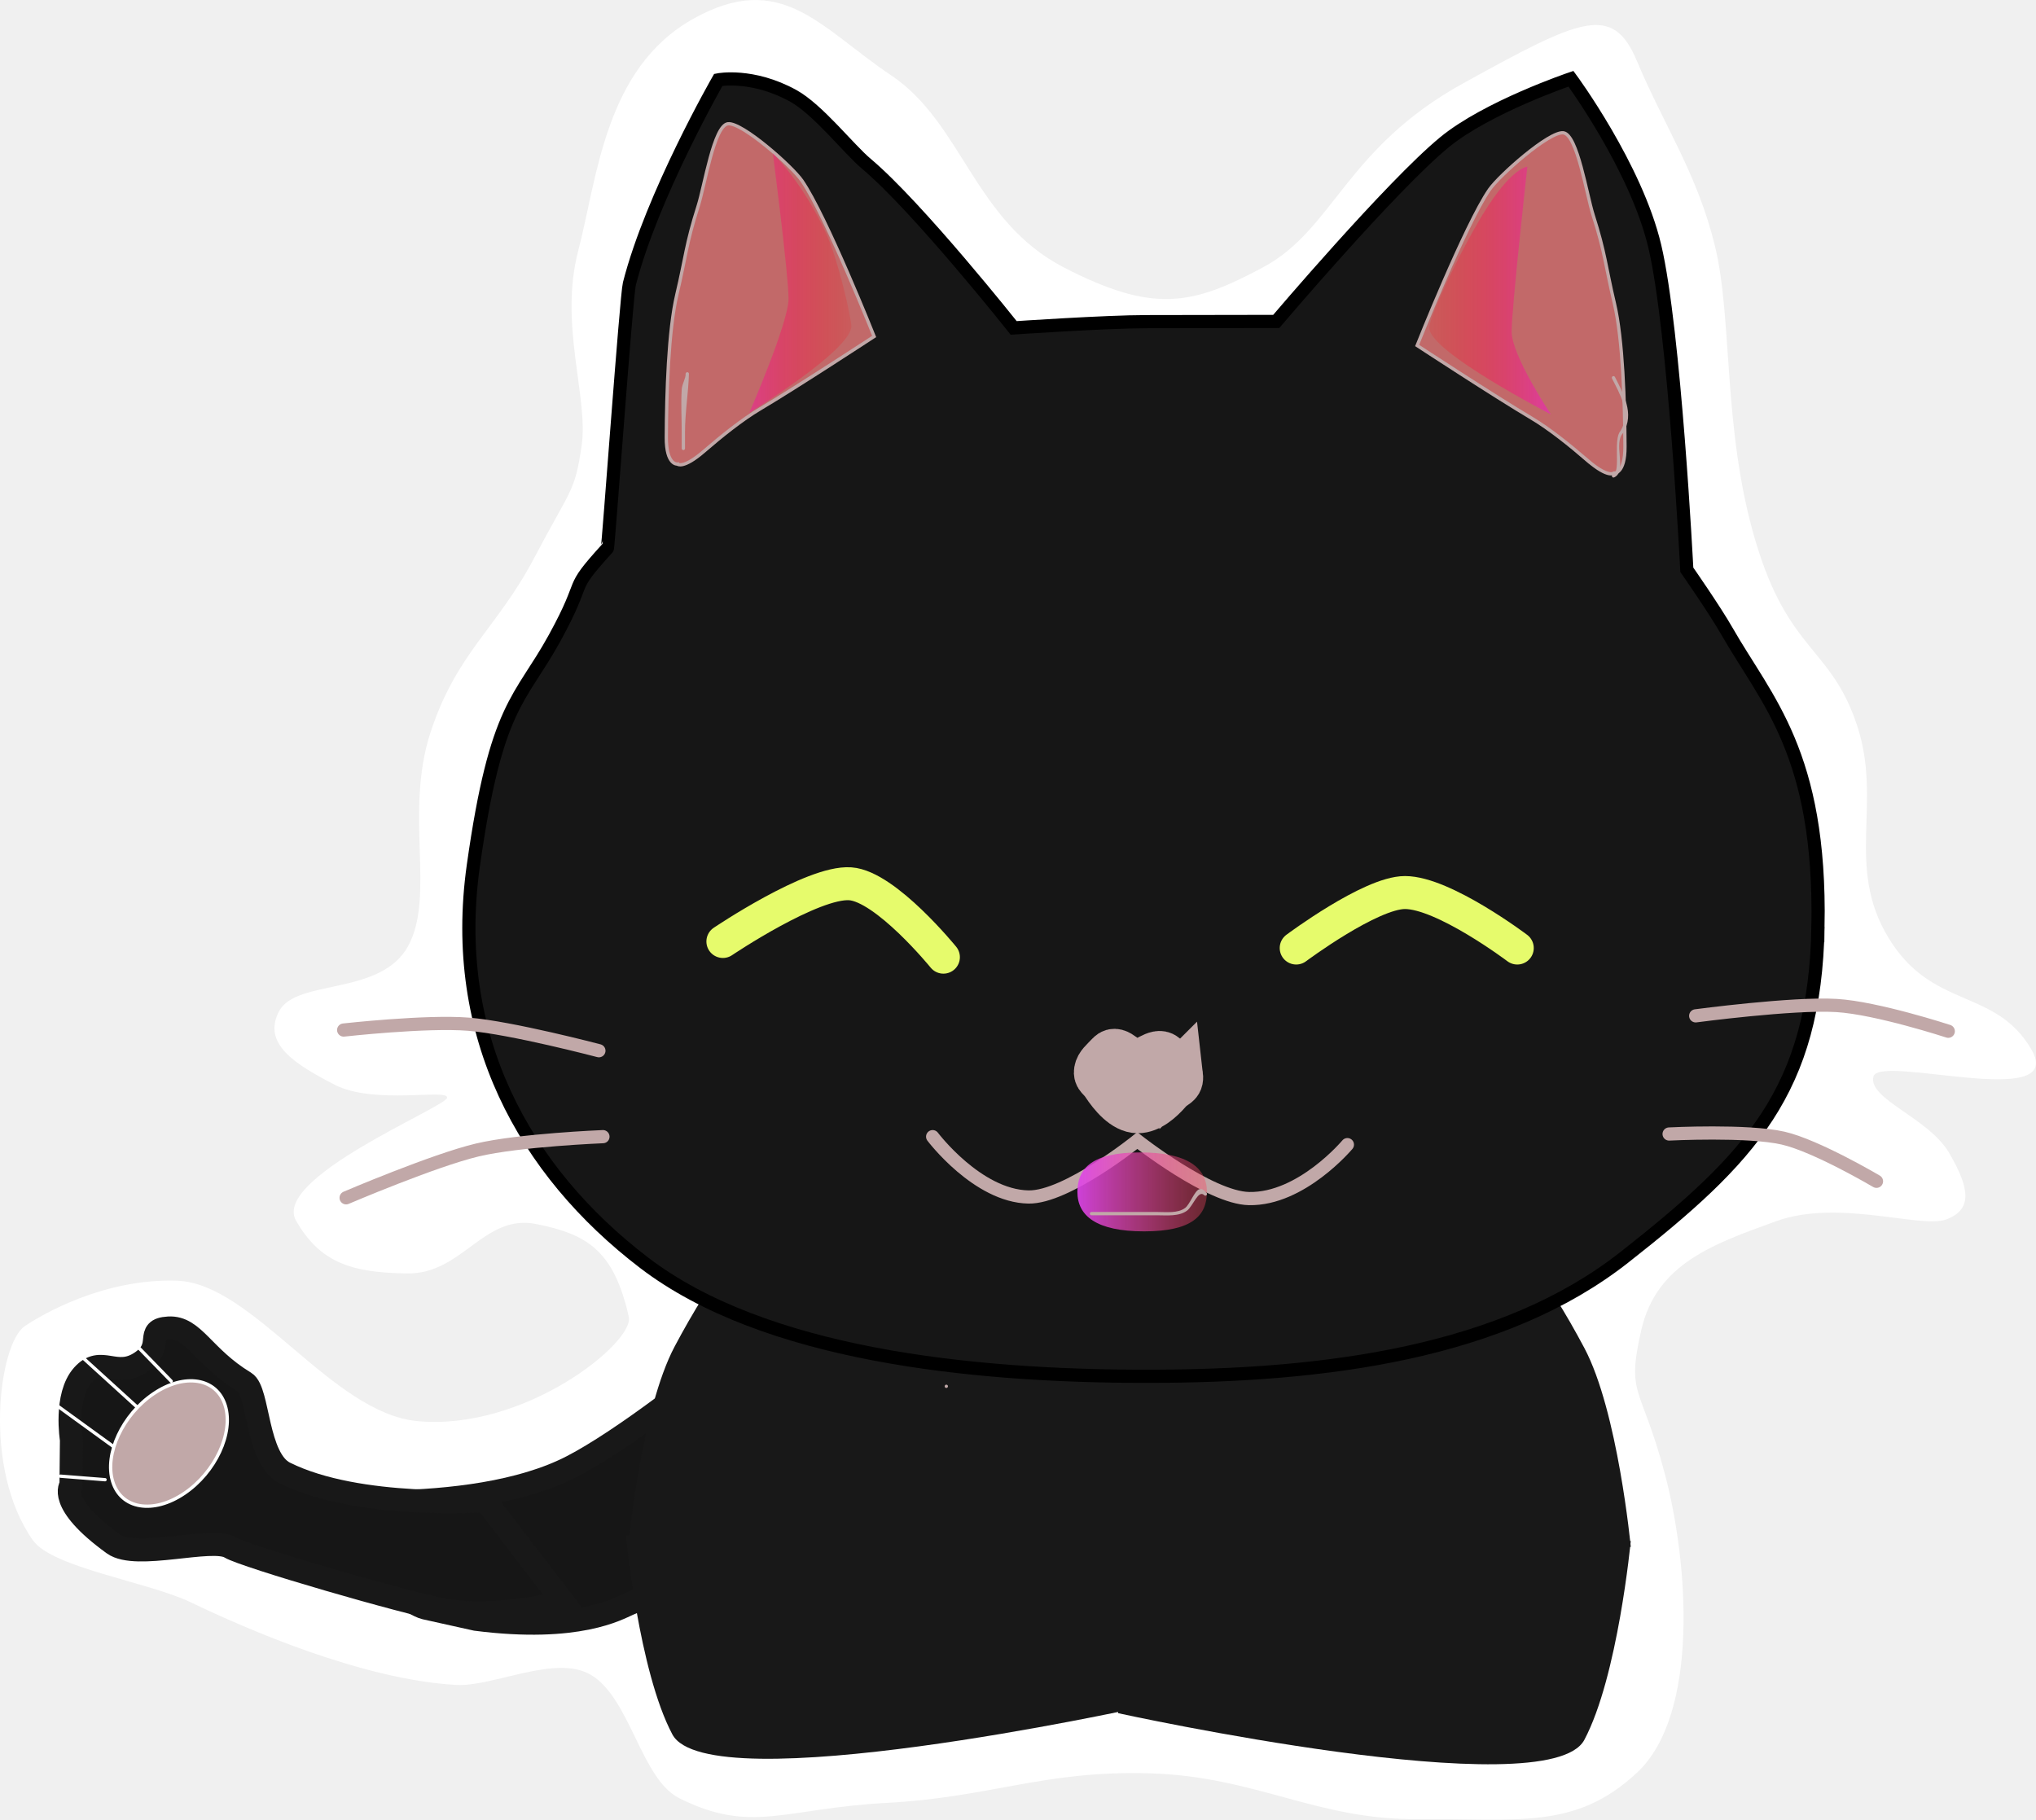
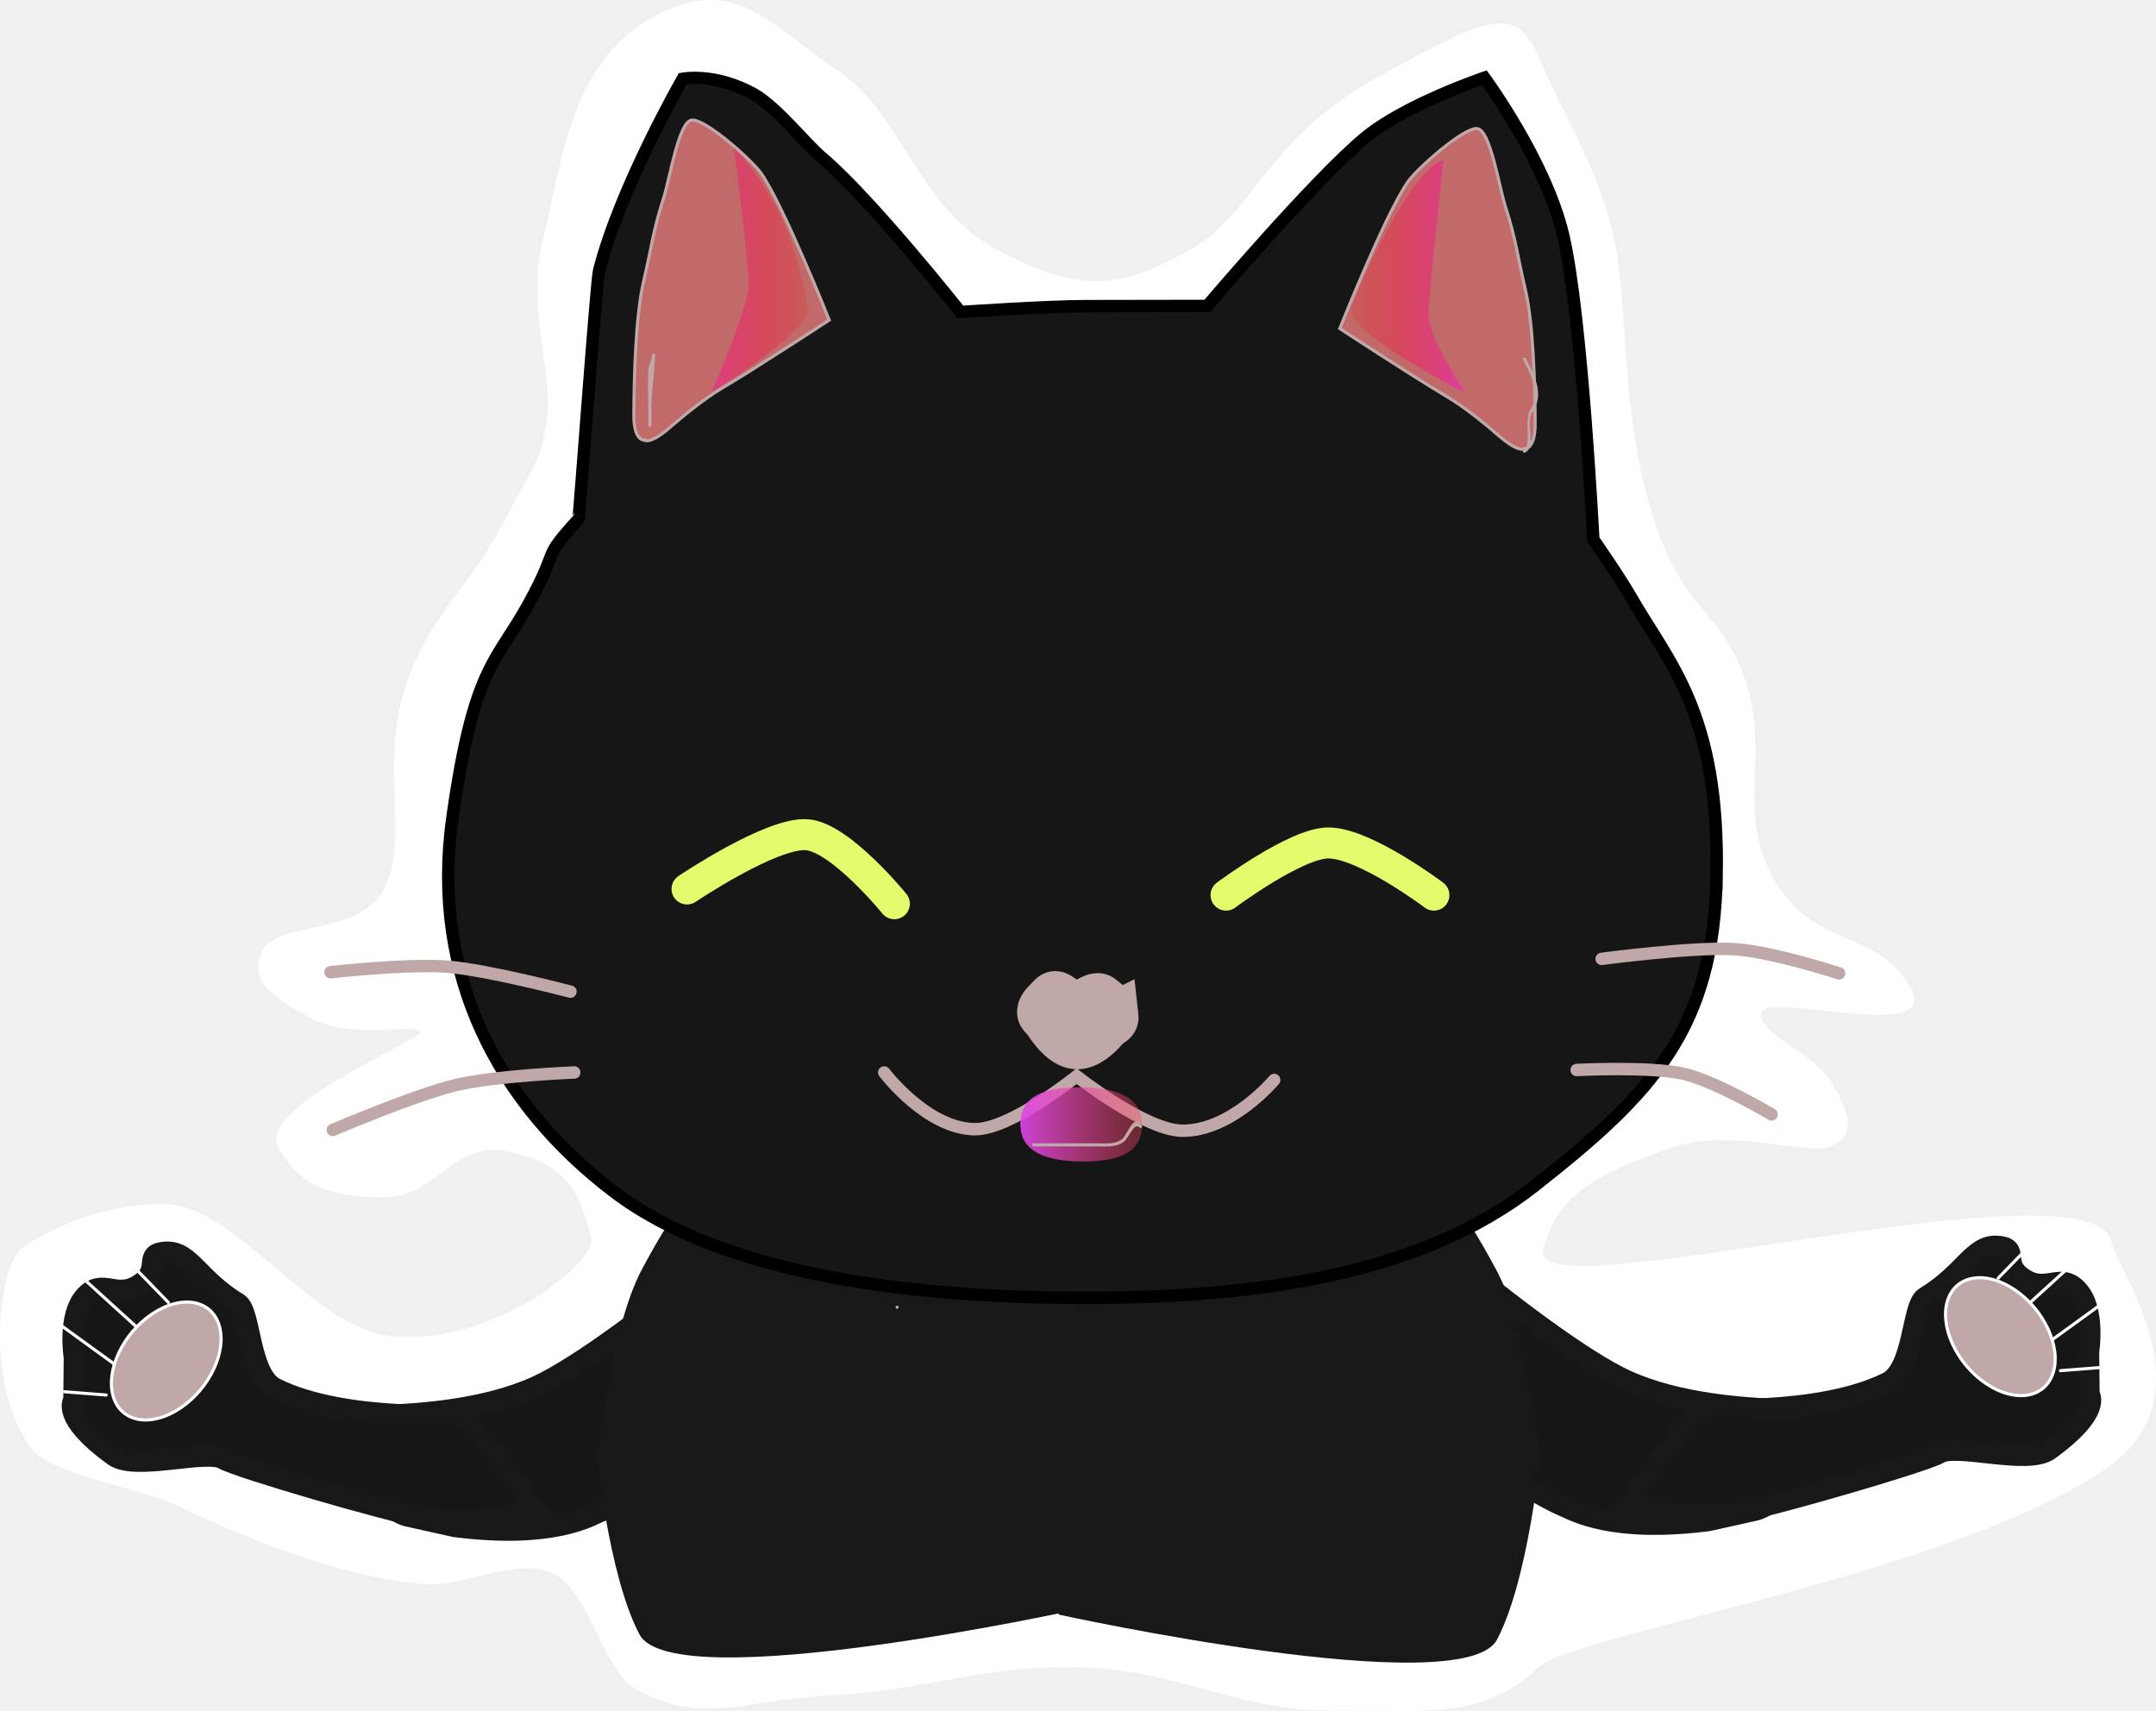
- <svg xmlns="http://www.w3.org/2000/svg" version="1.1" width="308.748" height="275.959" viewBox="0,0,308.748,275.959">
+ <svg xmlns="http://www.w3.org/2000/svg" version="1.1" width="347.743" height="275.959" viewBox="0,0,347.743,275.959">
  <defs>
-     <linearGradient x1="256.01" y1="193.553" x2="229.824" y2="193.553" gradientUnits="userSpaceOnUse" id="color-1">
+     <linearGradient x1="253.174" y1="218.022" x2="226.987" y2="218.022" gradientUnits="userSpaceOnUse" id="color-1">
      <stop offset="0" stop-color="#ff4545" stop-opacity="0.267" />
      <stop offset="1" stop-color="#da45ff" />
    </linearGradient>
-     <linearGradient x1="198.52" y1="55.718" x2="172.334" y2="55.718" gradientUnits="userSpaceOnUse" id="color-2">
+     <linearGradient x1="195.683" y1="80.187" x2="169.497" y2="80.187" gradientUnits="userSpaceOnUse" id="color-2">
      <stop offset="0" stop-color="#ff0000" stop-opacity="0.122" />
      <stop offset="1" stop-color="#da45ff" />
    </linearGradient>
-     <linearGradient x1="286.154" y1="55.957" x2="312.341" y2="55.957" gradientUnits="userSpaceOnUse" id="color-3">
+     <linearGradient x1="283.318" y1="80.426" x2="309.504" y2="80.426" gradientUnits="userSpaceOnUse" id="color-3">
      <stop offset="0" stop-color="#ff0000" stop-opacity="0.122" />
      <stop offset="1" stop-color="#da45ff" />
    </linearGradient>
  </defs>
-   <g transform="translate(-69.41767,-17.55134)">
+   <g transform="translate(-65.39086,-41.42543)">
    <g stroke-miterlimit="10">
-       <path d="M172.451,290.277c-5.794,-2.875 -7.42,-15.021 -13.325,-18.658c-5.336,-3.287 -14.93,1.794 -20.534,1.472c-14.307,-0.822 -31.844,-8.506 -40.239,-12.53c-6.49,-3.111 -21.003,-5.241 -23.948,-9.416c-7.705,-10.924 -5.142,-29.793 -1.251,-32.453c2.583,-1.767 12.034,-7.285 23.116,-6.909c11.485,0.389 23.436,20.024 36.372,21.287c16.299,1.59 33.01,-11.926 32.132,-15.805c-2.247,-9.929 -6.157,-12.531 -14.088,-14.085c-7.93,-1.554 -11.149,7.618 -19.5,7.502c-8.351,-0.116 -13.194,-1.557 -16.876,-8.008c-3.682,-6.451 22.478,-17.12 22.902,-18.611c0.424,-1.492 -11.011,1.116 -17.04,-2c-6.028,-3.116 -11.042,-6.225 -8.427,-11.163c2.615,-4.938 15.424,-2.254 19.57,-9.882c4.146,-7.628 -0.578,-20.17 3.363,-32.311c3.941,-12.141 10.133,-15.862 15.732,-26.509c5.599,-10.648 6.187,-9.942 7.22,-17.139c1.032,-7.196 -3.447,-18.309 -0.538,-29.437c2.909,-11.128 4.032,-27.692 17.435,-35.207c13.403,-7.515 19.257,1.342 30.052,8.58c10.795,7.238 12.552,22.096 26.193,29.131c13.642,7.035 19.513,5.684 30.204,-0.046c10.691,-5.731 12.477,-18.049 30.341,-27.902c17.864,-9.853 22.65,-12.159 26.338,-3.359c4.158,9.924 9.069,16.88 11.806,27.968c2.738,11.088 1.14,27.851 6.154,44.771c5.014,16.92 11.399,16.02 15.38,27.897c3.981,11.876 -1.827,21.411 4.814,32.348c6.642,10.937 16.174,7.51 21.658,16.91c5.484,9.399 -23.089,0.66 -23.949,4.108c-0.859,3.447 8.377,6.222 11.524,11.659c3.147,5.437 3.43,8.483 -0.414,9.987c-3.844,1.504 -16.36,-3.156 -25.879,0.297c-9.519,3.453 -18.136,6.42 -20.44,16.505c-2.303,10.085 -0.07,8.172 3.522,21.616c3.713,13.896 5.249,36.706 -4.159,45.497c-9.408,8.791 -18.127,6.915 -33.345,7.053c-15.218,0.138 -24.413,-6.447 -40.47,-6.94c-16.057,-0.493 -24.216,3.643 -39.887,4.474c-15.67,0.831 -20.491,4.785 -31.522,-0.687z" fill="#ffffff" stroke="none" stroke-width="0" stroke-linecap="butt" />
-       <path d="M112.627,244.653c0,0 28.034,3.365 43.585,-4.726c15.233,-7.925 47.026,-36.473 47.026,-36.473l19.564,14.118c0,0 -43.196,37.018 -58.143,43.299c-1.484,0.624 -7.553,4.248 -23.064,2.26c0,0 -4.762,-1.058 -7.696,-1.71c-3.919,-0.871 -21.272,-16.768 -21.272,-16.768z" fill="#161616" stroke="#181818" stroke-width="3.5" stroke-linecap="butt" />
-       <path d="M80.185,242.803l0.069,-6.896c0,0 -1.093,-6.655 1.71,-9.788c2.803,-3.133 4.97,0.573 8.794,-1.954c3.824,-2.527 0.382,-4.99 4.223,-5.206c3.841,-0.215 5.172,4.377 11.577,8.254c2.114,1.28 1.717,11.57 6.054,13.73c11.225,5.59 30.422,4.195 30.422,4.195l11.78,15.376c0,0 -10.153,2.612 -17.822,1.252c-6.063,-1.075 -30.51,-8.203 -32.69,-9.538c-2.724,-1.668 -14.236,1.974 -17.688,-0.527c-8.668,-6.277 -6.429,-8.898 -6.429,-8.898z" fill="#161616" stroke="#181818" stroke-width="3.5" stroke-linecap="butt" />
-       <path d="M90.16,221.65l5.225,5.376" fill="none" stroke="#ffffff" stroke-width="0.5" stroke-linecap="round" />
-       <path d="M91.615,232.226l-10.756,-9.784" fill="none" stroke="#ffffff" stroke-width="0.5" stroke-linecap="round" />
-       <path d="M77.776,230.521l10.399,7.542" fill="none" stroke="#ffffff" stroke-width="0.5" stroke-linecap="round" />
-       <path d="M78.594,241.428l6.754,0.534" fill="none" stroke="#ffffff" stroke-width="0.5" stroke-linecap="round" />
-       <path d="M92.711,228.918c4.712,-3.188 9.575,-2.388 10.861,1.786c1.286,4.174 -1.491,10.143 -6.203,13.33c-4.712,3.188 -9.575,2.388 -10.861,-1.786c-1.286,-4.174 1.491,-10.143 6.203,-13.33z" fill="#c1a8a8" stroke="#ffffff" stroke-width="0.5" stroke-linecap="butt" />
+       <path d="M168.424,314.152c-5.794,-2.875 -7.42,-15.021 -13.325,-18.658c-5.336,-3.287 -14.93,1.794 -20.534,1.472c-14.307,-0.822 -31.844,-8.506 -40.239,-12.53c-6.49,-3.111 -21.003,-5.241 -23.948,-9.416c-7.705,-10.924 -5.142,-29.793 -1.251,-32.453c2.583,-1.767 12.034,-7.285 23.116,-6.909c11.485,0.389 23.436,20.024 36.372,21.287c16.299,1.59 33.01,-11.926 32.132,-15.805c-2.247,-9.929 -6.157,-12.531 -14.088,-14.085c-7.93,-1.554 -11.149,7.618 -19.5,7.502c-8.351,-0.116 -13.194,-1.557 -16.876,-8.008c-3.682,-6.451 22.478,-17.12 22.902,-18.611c0.424,-1.492 -11.011,1.116 -17.04,-2c-6.028,-3.116 -11.042,-6.225 -8.427,-11.163c2.615,-4.938 15.424,-2.254 19.57,-9.882c4.146,-7.628 -0.578,-20.17 3.363,-32.311c3.941,-12.141 10.133,-15.862 15.732,-26.509c5.599,-10.648 6.187,-9.942 7.22,-17.139c1.032,-7.196 -3.447,-18.309 -0.538,-29.437c2.909,-11.128 4.032,-27.692 17.435,-35.207c13.403,-7.515 19.257,1.342 30.052,8.58c10.795,7.238 12.552,22.096 26.193,29.131c13.642,7.035 19.513,5.684 30.204,-0.046c10.691,-5.731 12.477,-18.049 30.341,-27.902c17.864,-9.853 22.65,-12.159 26.338,-3.359c4.158,9.924 9.069,16.88 11.806,27.968c2.738,11.088 1.14,27.851 6.154,44.771c5.014,16.92 11.399,16.02 15.38,27.897c3.981,11.876 -1.827,21.411 4.814,32.348c6.642,10.937 16.174,7.51 21.658,16.91c5.484,9.399 -23.089,0.66 -23.949,4.108c-0.859,3.447 8.377,6.222 11.524,11.659c3.147,5.437 3.43,8.483 -0.414,9.987c-3.844,1.504 -16.36,-3.156 -25.879,0.297c-9.519,3.453 -18.136,6.42 -20.44,16.505c-2.303,10.085 88.012,-15.039 91.604,-1.595c1.513,5.662 15.909,24.992 -0.641,36.63c-24.064,16.922 -86.025,26.869 -91.599,32.078c-9.408,8.791 -18.127,6.915 -33.345,7.053c-15.218,0.138 -24.413,-6.447 -40.47,-6.94c-16.057,-0.493 -24.216,3.643 -39.887,4.474c-15.67,0.831 -20.491,4.785 -31.522,-0.687z" fill="#ffffff" stroke="none" stroke-width="0" stroke-linecap="butt" />
+       <g>
+         <path d="M369.848,268.171c0,0 -17.354,15.898 -21.272,16.768c-2.934,0.652 -7.696,1.71 -7.696,1.71c-15.511,1.987 -21.58,-1.637 -23.064,-2.26c-14.947,-6.281 -58.143,-43.299 -58.143,-43.299l19.564,-14.118c0,0 31.793,28.548 47.026,36.473c15.551,8.09 43.585,4.726 43.585,4.726z" fill="#161616" stroke="#181818" stroke-width="3.5" stroke-linecap="butt" />
+         <path d="M402.29,266.321c0,0 2.24,2.622 -6.429,8.898c-3.453,2.5 -14.965,-1.142 -17.688,0.527c-2.18,1.335 -26.627,8.462 -32.69,9.538c-7.67,1.36 -17.822,-1.252 -17.822,-1.252l11.78,-15.376c0,0 19.197,1.395 30.422,-4.195c4.337,-2.16 3.94,-12.45 6.054,-13.73c6.405,-3.877 7.737,-8.469 11.577,-8.254c3.841,0.215 0.399,2.678 4.223,5.206c3.824,2.527 5.992,-1.179 8.794,1.954c2.803,3.133 1.71,9.788 1.71,9.788l0.069,6.896z" fill="#161616" stroke="#181818" stroke-width="3.5" stroke-linecap="butt" />
+         <path d="M387.685,247.568l5.225,-5.376" fill="none" stroke="#ffffff" stroke-width="0.5" stroke-linecap="round" />
+         <path d="M402.212,242.984l-10.756,9.784" fill="none" stroke="#ffffff" stroke-width="0.5" stroke-linecap="round" />
+         <path d="M394.895,258.605l10.399,-7.542" fill="none" stroke="#ffffff" stroke-width="0.5" stroke-linecap="round" />
+         <path d="M404.477,261.97l-6.754,0.534" fill="none" stroke="#ffffff" stroke-width="0.5" stroke-linecap="round" />
+         <path d="M390.359,249.46c4.712,3.188 7.489,9.156 6.203,13.33c-1.286,4.174 -6.149,4.974 -10.861,1.786c-4.712,-3.188 -7.489,-9.156 -6.203,-13.33c1.286,-4.174 6.149,-4.974 10.861,-1.786z" fill="#c1a8a8" stroke="#ffffff" stroke-width="0.5" stroke-linecap="butt" />
+       </g>
+       <path d="M109.79,269.122c0,0 28.034,3.365 43.585,-4.726c15.233,-7.925 47.026,-36.473 47.026,-36.473l19.564,14.118c0,0 -43.196,37.018 -58.143,43.299c-1.484,0.624 -7.553,4.248 -23.064,2.26c0,0 -4.762,-1.058 -7.696,-1.71c-3.919,-0.871 -21.272,-16.768 -21.272,-16.768z" fill="#161616" stroke="#181818" stroke-width="3.5" stroke-linecap="butt" />
+       <path d="M77.348,267.272l0.069,-6.896c0,0 -1.093,-6.655 1.71,-9.788c2.803,-3.133 4.97,0.573 8.794,-1.954c3.824,-2.527 0.382,-4.99 4.223,-5.206c3.841,-0.215 5.172,4.377 11.577,8.254c2.114,1.28 1.717,11.57 6.054,13.73c11.225,5.59 30.422,4.195 30.422,4.195l11.78,15.376c0,0 -10.153,2.612 -17.822,1.252c-6.063,-1.075 -30.51,-8.203 -32.69,-9.538c-2.724,-1.668 -14.236,1.974 -17.688,-0.527c-8.668,-6.277 -6.429,-8.898 -6.429,-8.898z" fill="#161616" stroke="#181818" stroke-width="3.5" stroke-linecap="butt" />
+       <path d="M87.323,246.119l5.225,5.376" fill="none" stroke="#ffffff" stroke-width="0.5" stroke-linecap="round" />
+       <path d="M78.022,246.911l10.756,9.784" fill="none" stroke="#ffffff" stroke-width="0.5" stroke-linecap="round" />
+       <path d="M74.94,254.99l10.399,7.542" fill="none" stroke="#ffffff" stroke-width="0.5" stroke-linecap="round" />
+       <path d="M82.511,266.431l-6.754,-0.534" fill="none" stroke="#ffffff" stroke-width="0.5" stroke-linecap="round" />
+       <path d="M89.875,253.387c4.712,-3.188 9.575,-2.388 10.861,1.786c1.286,4.174 -1.491,10.143 -6.203,13.33c-4.712,3.188 -9.575,2.388 -10.861,-1.786c-1.286,-4.174 1.491,-10.143 6.203,-13.33z" fill="#c1a8a8" stroke="#ffffff" stroke-width="0.5" stroke-linecap="butt" />
      <g fill="#181818" stroke="#c1a8a8" stroke-width="0" stroke-linecap="butt">
-         <path d="M164.691,251.908c0,0 1.949,-20.589 7.043,-30.165c5.452,-10.249 12.449,-20.7 24.668,-29.448c12.219,-8.748 44.249,-19.464 44.249,-19.464l0.836,79.42z" />
-         <path d="M239.919,252.49l-0.95,-79.42c0,0 33.816,10.717 46.035,19.464c12.219,8.748 19.216,19.199 24.668,29.448c5.094,9.576 7.043,30.165 7.043,30.165z" />
+         <path d="M161.855,276.377c0,0 1.949,-20.589 7.043,-30.165c5.452,-10.249 12.449,-20.7 24.668,-29.448c12.219,-8.748 44.249,-19.464 44.249,-19.464l0.836,79.42z" />
+         <path d="M237.082,276.959l-0.95,-79.42c0,0 33.816,10.717 46.035,19.464c12.219,8.748 19.216,19.199 24.668,29.448c5.094,9.576 7.043,30.165 7.043,30.165z" />
      </g>
-       <path d="M345.106,158.086c-0.435,24.868 -10.272,35.134 -29.386,50.163c-18.28,14.373 -44.996,18.033 -72.427,18.033c-26.917,0 -58.032,-3.331 -76.211,-17.23c-18.179,-13.899 -29.513,-34.43 -25.889,-60.19c3.455,-24.561 7.07,-24.975 12.326,-34.542c5.255,-9.567 1.761,-6.75 8.001,-13.611c0.146,-0.16 2.883,-38.326 3.335,-40.097c3.418,-13.405 13.491,-30.95 13.491,-30.95c0,0 5.143,-1.007 11.351,2.414c3.763,2.074 8.428,8.07 11.112,10.325c7.761,6.518 22.328,24.881 22.328,24.881c0,0 13.967,-0.948 20.157,-0.948c7.036,0 19.656,-0.033 19.656,-0.033c0,0 17.43,-20.522 25.492,-27.161c6.494,-5.349 19.201,-9.647 19.201,-9.647c0,0 9.875,13.381 12.715,25.416c3.008,12.749 4.856,49.058 4.856,49.058c0,0 4.232,6.072 6.056,9.267c6.034,10.57 14.298,18.525 13.837,44.853z" fill="#161616" stroke="#000000" stroke-width="2" stroke-linecap="butt" />
-       <path d="M273.743,191.147c0,0 -6.971,8.333 -14.912,8.18c-5.945,-0.114 -16.951,-8.793 -16.951,-8.793c0,0 -10.738,8.664 -16.501,8.553c-7.75,-0.149 -14.532,-9.15 -14.532,-9.15" fill="none" stroke="#c1a8a8" stroke-width="2" stroke-linecap="round" />
-       <path d="M248.099,180.641c0.158,1.382 -0.645,1.081 -1.65,2.241c-1.162,1.34 -2.806,2.785 -4.493,2.785c-1.946,0 -3.749,-2.179 -4.842,-3.842c-0.674,-1.025 -1.217,-1.028 -1.078,-1.854c0.139,-0.826 0.818,-1.335 1.787,-2.357c1.038,-1.094 2.282,1.352 3.909,1.352c1.411,0 3.15,-1.944 4.145,-1.093c1.223,1.045 2.064,1.387 2.221,2.769z" fill="#c1a8a8" stroke="#c1a8a8" stroke-width="7.5" stroke-linecap="butt" />
-       <path d="M121.532,173.766c0,0 12.548,-1.402 18.927,-0.884c6.52,0.529 19.779,4.023 19.779,4.023" fill="none" stroke="#c1a8a8" stroke-width="2" stroke-linecap="round" />
-       <path d="M121.904,199.21c0,0 13.263,-5.673 19.885,-7.25c6.35,-1.512 19.063,-2.024 19.063,-2.024" fill="none" stroke="#c1a8a8" stroke-width="2" stroke-linecap="round" />
-       <path d="M322.528,189.534c0,0 11.866,-0.611 17.286,0.625c5.034,1.148 14.162,6.547 14.162,6.547" fill="none" stroke="#c1a8a8" stroke-width="2" stroke-linecap="round" />
-       <path d="M326.56,171.614c0,0 14.775,-1.971 21.377,-1.568c6.13,0.374 16.925,3.904 16.925,3.904" fill="none" stroke="#c1a8a8" stroke-width="2" stroke-linecap="round" />
-       <path d="M172.141,87.932c0,0 -1.698,0.195 -1.68,-4.032c0.029,-6.649 0.317,-16.26 1.603,-21.694c1.34,-5.662 1.383,-7.635 3.226,-13.407c0.993,-3.111 2.389,-12.206 4.512,-12.474c2.123,-0.269 9.73,6.455 11.228,8.635c3.672,5.342 10.947,23.62 10.947,23.62c0,0 -11.698,7.669 -17.337,11.013c-2.675,1.586 -5.821,4.108 -8.463,6.392c-3.192,2.76 -4.036,1.948 -4.036,1.948z" fill="#c26969" stroke="#c1a8a8" stroke-width="0.5" stroke-linecap="butt" />
-       <path d="M310.12,87.355c-2.642,-2.284 -5.788,-4.806 -8.463,-6.392c-5.638,-3.344 -17.337,-11.013 -17.337,-11.013c0,0 7.274,-18.278 10.947,-23.62c1.498,-2.179 9.105,-8.903 11.228,-8.635c2.123,0.269 3.518,9.363 4.512,12.474c1.843,5.772 1.886,7.745 3.226,13.407c1.286,5.434 1.574,15.045 1.603,21.694c0.019,4.227 -1.68,4.032 -1.68,4.032c0,0 -0.844,0.812 -4.036,-1.948z" fill="#c26969" stroke="#c1a8a8" stroke-width="0.5" stroke-linecap="butt" />
-       <path d="M241.131,250.082l0.95,26.452c0,0 -65.251,14.305 -70.703,4.055c-5.094,-9.576 -7.043,-30.165 -7.043,-30.165z" fill="#181818" stroke="#c1a8a8" stroke-width="0" stroke-linecap="butt" />
-       <path d="M316.713,251.259c0,0 -1.949,20.589 -7.043,30.165c-5.452,10.249 -70.703,-4.055 -70.703,-4.055l0.95,-26.452z" fill="#181818" stroke="#c1a8a8" stroke-width="0" stroke-linecap="butt" />
-       <path d="M179.039,160.336c0,0 13.58,-9.159 19.316,-8.751c5.39,0.383 14.125,11.13 14.125,11.13" fill="none" stroke="#e6fb6c" stroke-width="5" stroke-linecap="round" />
-       <path d="M265.979,161.33c0,0 11.27,-8.417 16.495,-8.417c5.874,0 17.03,8.417 17.03,8.417" fill="none" stroke="#e6fb6c" stroke-width="5" stroke-linecap="round" />
-       <path d="M242.322,192.328c7.231,0 10.117,2.351 10.117,5.986c0,3.635 -2.291,5.986 -9.522,5.986c-7.231,0 -10.117,-2.351 -10.117,-5.986c0,-3.635 2.291,-5.986 9.522,-5.986z" fill="url(#color-1)" stroke="none" stroke-width="NaN" stroke-linecap="butt" />
-       <path d="M186.617,40.804c0,0 4.573,4.451 8.099,12.18c1.825,4.001 3.804,12.801 3.804,14.041c0,3.635 -15.474,13.128 -15.474,13.128c0,0 5.951,-13.659 5.951,-17.294c0,-3.635 -2.381,-22.055 -2.381,-22.055z" fill="url(#color-2)" stroke="none" stroke-width="NaN" stroke-linecap="butt" />
-       <path d="M298.652,67.86c0,3.635 5.951,12.533 5.951,12.533c0,0 -18.45,-9.493 -18.45,-13.128c0,-1.777 5.34,-13.01 8.974,-18.555c3.801,-5.8 5.905,-5.881 5.905,-5.881c0,0 -2.381,21.396 -2.381,25.031z" fill="url(#color-3)" stroke="none" stroke-width="NaN" stroke-linecap="butt" />
-       <path d="M212.671,227.798c0,-0.138 0.112,-0.25 0.25,-0.25c0.138,0 0.25,0.112 0.25,0.25c0,0.138 -0.112,0.25 -0.25,0.25c-0.138,0 -0.25,-0.112 -0.25,-0.25z" fill="#c1a8a8" stroke="none" stroke-width="0.5" stroke-linecap="butt" />
-       <path d="M173.046,85.808c-0.25,0 -0.25,-0.25 -0.25,-0.25c0,-0.667 0,-1.791 0,-2.457c0,-2.157 -0.135,-4.364 0.004,-6.516c0.054,-0.839 0.618,-1.617 0.591,-2.334c0,0 0,-0.25 0.25,-0.25c0.25,0 0.25,0.25 0.25,0.25c-0.074,2.762 -0.595,5.872 -0.595,8.851c0,0.667 0,1.333 0,2v0.457c0,0 0,0.25 -0.25,0.25z" fill="#c1a8a8" stroke="none" stroke-width="0.5" stroke-linecap="butt" />
-       <path d="M313.877,89.845c-0.121,-0.218 0.097,-0.34 0.097,-0.34l0.158,-0.088c1.067,-0.47 -0.119,-5.266 1.026,-6.507c1.687,-2.754 -0.16,-5.703 -1.286,-7.954c0,0 -0.112,-0.224 0.112,-0.335c0.224,-0.112 0.335,0.112 0.335,0.112c1.213,2.426 3.047,5.557 1.236,8.481c-1.513,1.584 0.536,5.559 -1.18,6.64l-0.158,0.088c0,0 -0.219,0.121 -0.34,-0.097z" fill="#c1a8a8" stroke="none" stroke-width="0.5" stroke-linecap="butt" />
-       <path d="M234.691,201.611c0,-0.25 0.25,-0.25 0.25,-0.25h0.486c3.167,0 6.333,0 9.5,-0c1.32,-0.001 3.102,0.228 4.219,-0.621c0.707,-0.537 1.43,-2.61 2.139,-2.834c0.501,-0.158 0.814,0.282 1.092,0.552c0,0 0.177,0.177 0,0.354c-0.177,0.177 -0.354,0 -0.354,0c-0.866,-0.898 -1.703,1.664 -2.575,2.326c-1.225,0.931 -3.072,0.722 -4.522,0.722c-3.167,0.001 -6.333,0 -9.5,0h-0.486c0,0 -0.25,0 -0.25,-0.25z" fill="#c1a8a8" stroke="none" stroke-width="0.5" stroke-linecap="butt" />
+       <path d="M342.27,182.555c-0.435,24.868 -10.272,35.134 -29.386,50.163c-18.28,14.373 -44.996,18.033 -72.427,18.033c-26.917,0 -58.032,-3.331 -76.211,-17.23c-18.179,-13.899 -29.513,-34.43 -25.889,-60.19c3.455,-24.561 7.07,-24.975 12.326,-34.542c5.255,-9.567 1.761,-6.75 8.001,-13.611c0.146,-0.16 2.883,-38.326 3.335,-40.097c3.418,-13.405 13.491,-30.95 13.491,-30.95c0,0 5.143,-1.007 11.351,2.414c3.763,2.074 8.428,8.07 11.112,10.325c7.761,6.518 22.328,24.881 22.328,24.881c0,0 13.967,-0.948 20.157,-0.948c7.036,0 19.656,-0.033 19.656,-0.033c0,0 17.43,-20.522 25.492,-27.161c6.494,-5.349 19.201,-9.647 19.201,-9.647c0,0 9.875,13.381 12.715,25.416c3.008,12.749 4.856,49.058 4.856,49.058c0,0 4.232,6.072 6.056,9.267c6.034,10.57 14.298,18.525 13.837,44.853z" fill="#161616" stroke="#000000" stroke-width="2" stroke-linecap="butt" />
+       <path d="M270.906,215.616c0,0 -6.971,8.333 -14.912,8.18c-5.945,-0.114 -16.951,-8.793 -16.951,-8.793c0,0 -10.738,8.664 -16.501,8.553c-7.75,-0.149 -14.532,-9.15 -14.532,-9.15" fill="none" stroke="#c1a8a8" stroke-width="2" stroke-linecap="round" />
+       <path d="M245.263,205.11c0.158,1.382 -0.645,1.081 -1.65,2.241c-1.162,1.34 -2.806,2.785 -4.493,2.785c-1.946,0 -3.749,-2.179 -4.842,-3.842c-0.674,-1.025 -1.217,-1.028 -1.078,-1.854c0.139,-0.826 0.818,-1.335 1.787,-2.357c1.038,-1.094 2.282,1.352 3.909,1.352c1.411,0 3.15,-1.944 4.145,-1.093c1.223,1.045 2.064,1.387 2.221,2.769z" fill="#c1a8a8" stroke="#c1a8a8" stroke-width="7.5" stroke-linecap="butt" />
+       <path d="M118.695,198.235c0,0 12.548,-1.402 18.927,-0.884c6.52,0.529 19.779,4.023 19.779,4.023" fill="none" stroke="#c1a8a8" stroke-width="2" stroke-linecap="round" />
+       <path d="M119.068,223.679c0,0 13.263,-5.673 19.885,-7.25c6.35,-1.512 19.063,-2.024 19.063,-2.024" fill="none" stroke="#c1a8a8" stroke-width="2" stroke-linecap="round" />
+       <path d="M319.692,214.003c0,0 11.866,-0.611 17.286,0.625c5.034,1.148 14.162,6.547 14.162,6.547" fill="none" stroke="#c1a8a8" stroke-width="2" stroke-linecap="round" />
+       <path d="M323.723,196.084c0,0 14.775,-1.971 21.377,-1.568c6.13,0.374 16.925,3.904 16.925,3.904" fill="none" stroke="#c1a8a8" stroke-width="2" stroke-linecap="round" />
+       <path d="M169.304,112.401c0,0 -1.698,0.195 -1.68,-4.032c0.029,-6.649 0.317,-16.26 1.603,-21.694c1.34,-5.662 1.383,-7.635 3.226,-13.407c0.993,-3.111 2.389,-12.206 4.512,-12.474c2.123,-0.269 9.73,6.455 11.228,8.635c3.672,5.342 10.947,23.62 10.947,23.62c0,0 -11.698,7.669 -17.337,11.013c-2.675,1.586 -5.821,4.108 -8.463,6.392c-3.192,2.76 -4.036,1.948 -4.036,1.948z" fill="#c26969" stroke="#c1a8a8" stroke-width="0.5" stroke-linecap="butt" />
+       <path d="M307.284,111.824c-2.642,-2.284 -5.788,-4.806 -8.463,-6.392c-5.638,-3.344 -17.337,-11.013 -17.337,-11.013c0,0 7.274,-18.278 10.947,-23.62c1.498,-2.179 9.105,-8.903 11.228,-8.635c2.123,0.269 3.518,9.363 4.512,12.474c1.843,5.772 1.886,7.745 3.226,13.407c1.286,5.434 1.574,15.045 1.603,21.694c0.019,4.227 -1.68,4.032 -1.68,4.032c0,0 -0.844,0.812 -4.036,-1.948z" fill="#c26969" stroke="#c1a8a8" stroke-width="0.5" stroke-linecap="butt" />
+       <path d="M238.295,274.551l0.95,26.452c0,0 -65.251,14.305 -70.703,4.055c-5.094,-9.576 -7.043,-30.165 -7.043,-30.165z" fill="#181818" stroke="#c1a8a8" stroke-width="0" stroke-linecap="butt" />
+       <path d="M313.876,275.728c0,0 -1.949,20.589 -7.043,30.165c-5.452,10.249 -70.703,-4.055 -70.703,-4.055l0.95,-26.452z" fill="#181818" stroke="#c1a8a8" stroke-width="0" stroke-linecap="butt" />
+       <path d="M176.203,184.806c0,0 13.58,-9.159 19.316,-8.751c5.39,0.383 14.125,11.13 14.125,11.13" fill="none" stroke="#e6fb6c" stroke-width="5" stroke-linecap="round" />
+       <path d="M263.143,185.8c0,0 11.27,-8.417 16.495,-8.417c5.874,0 17.03,8.417 17.03,8.417" fill="none" stroke="#e6fb6c" stroke-width="5" stroke-linecap="round" />
+       <path d="M239.485,216.797c7.231,0 10.117,2.351 10.117,5.986c0,3.635 -2.291,5.986 -9.522,5.986c-7.231,0 -10.117,-2.351 -10.117,-5.986c0,-3.635 2.291,-5.986 9.522,-5.986z" fill="url(#color-1)" stroke="none" stroke-width="NaN" stroke-linecap="butt" />
+       <path d="M183.78,65.274c0,0 4.573,4.451 8.099,12.18c1.825,4.001 3.804,12.801 3.804,14.041c0,3.635 -15.474,13.128 -15.474,13.128c0,0 5.951,-13.659 5.951,-17.294c0,-3.635 -2.381,-22.055 -2.381,-22.055z" fill="url(#color-2)" stroke="none" stroke-width="NaN" stroke-linecap="butt" />
+       <path d="M295.816,92.329c0,3.635 5.951,12.533 5.951,12.533c0,0 -18.45,-9.493 -18.45,-13.128c0,-1.777 5.34,-13.01 8.974,-18.555c3.801,-5.8 5.905,-5.881 5.905,-5.881c0,0 -2.381,21.396 -2.381,25.031z" fill="url(#color-3)" stroke="none" stroke-width="NaN" stroke-linecap="butt" />
+       <path d="M209.834,252.267c0,-0.138 0.112,-0.25 0.25,-0.25c0.138,0 0.25,0.112 0.25,0.25c0,0.138 -0.112,0.25 -0.25,0.25c-0.138,0 -0.25,-0.112 -0.25,-0.25z" fill="#c1a8a8" stroke="none" stroke-width="0.5" stroke-linecap="butt" />
+       <path d="M170.21,110.277c-0.25,0 -0.25,-0.25 -0.25,-0.25c0,-0.667 0,-1.791 0,-2.457c0,-2.157 -0.135,-4.364 0.004,-6.516c0.054,-0.839 0.618,-1.617 0.591,-2.334c0,0 0,-0.25 0.25,-0.25c0.25,0 0.25,0.25 0.25,0.25c-0.074,2.762 -0.595,5.872 -0.595,8.851c0,0.667 0,1.333 0,2v0.457c0,0 0,0.25 -0.25,0.25z" fill="#c1a8a8" stroke="none" stroke-width="0.5" stroke-linecap="butt" />
+       <path d="M311.041,114.315c-0.121,-0.218 0.097,-0.34 0.097,-0.34l0.158,-0.088c1.067,-0.47 -0.119,-5.266 1.026,-6.507c1.687,-2.754 -0.16,-5.703 -1.286,-7.954c0,0 -0.112,-0.224 0.112,-0.335c0.224,-0.112 0.335,0.112 0.335,0.112c1.213,2.426 3.047,5.557 1.236,8.481c-1.513,1.584 0.536,5.559 -1.18,6.64l-0.158,0.088c0,0 -0.219,0.121 -0.34,-0.097z" fill="#c1a8a8" stroke="none" stroke-width="0.5" stroke-linecap="butt" />
+       <path d="M231.855,226.08c0,-0.25 0.25,-0.25 0.25,-0.25h0.486c3.167,0 6.333,0 9.5,-0c1.32,-0.001 3.102,0.228 4.219,-0.621c0.707,-0.537 1.43,-2.61 2.139,-2.834c0.501,-0.158 0.814,0.282 1.092,0.552c0,0 0.177,0.177 0,0.354c-0.177,0.177 -0.354,0 -0.354,0c-0.866,-0.898 -1.703,1.664 -2.575,2.326c-1.225,0.931 -3.072,0.722 -4.522,0.722c-3.167,0.001 -6.333,0 -9.5,0h-0.486c0,0 -0.25,0 -0.25,-0.25z" fill="#c1a8a8" stroke="none" stroke-width="0.5" stroke-linecap="butt" />
    </g>
  </g>
</svg>
